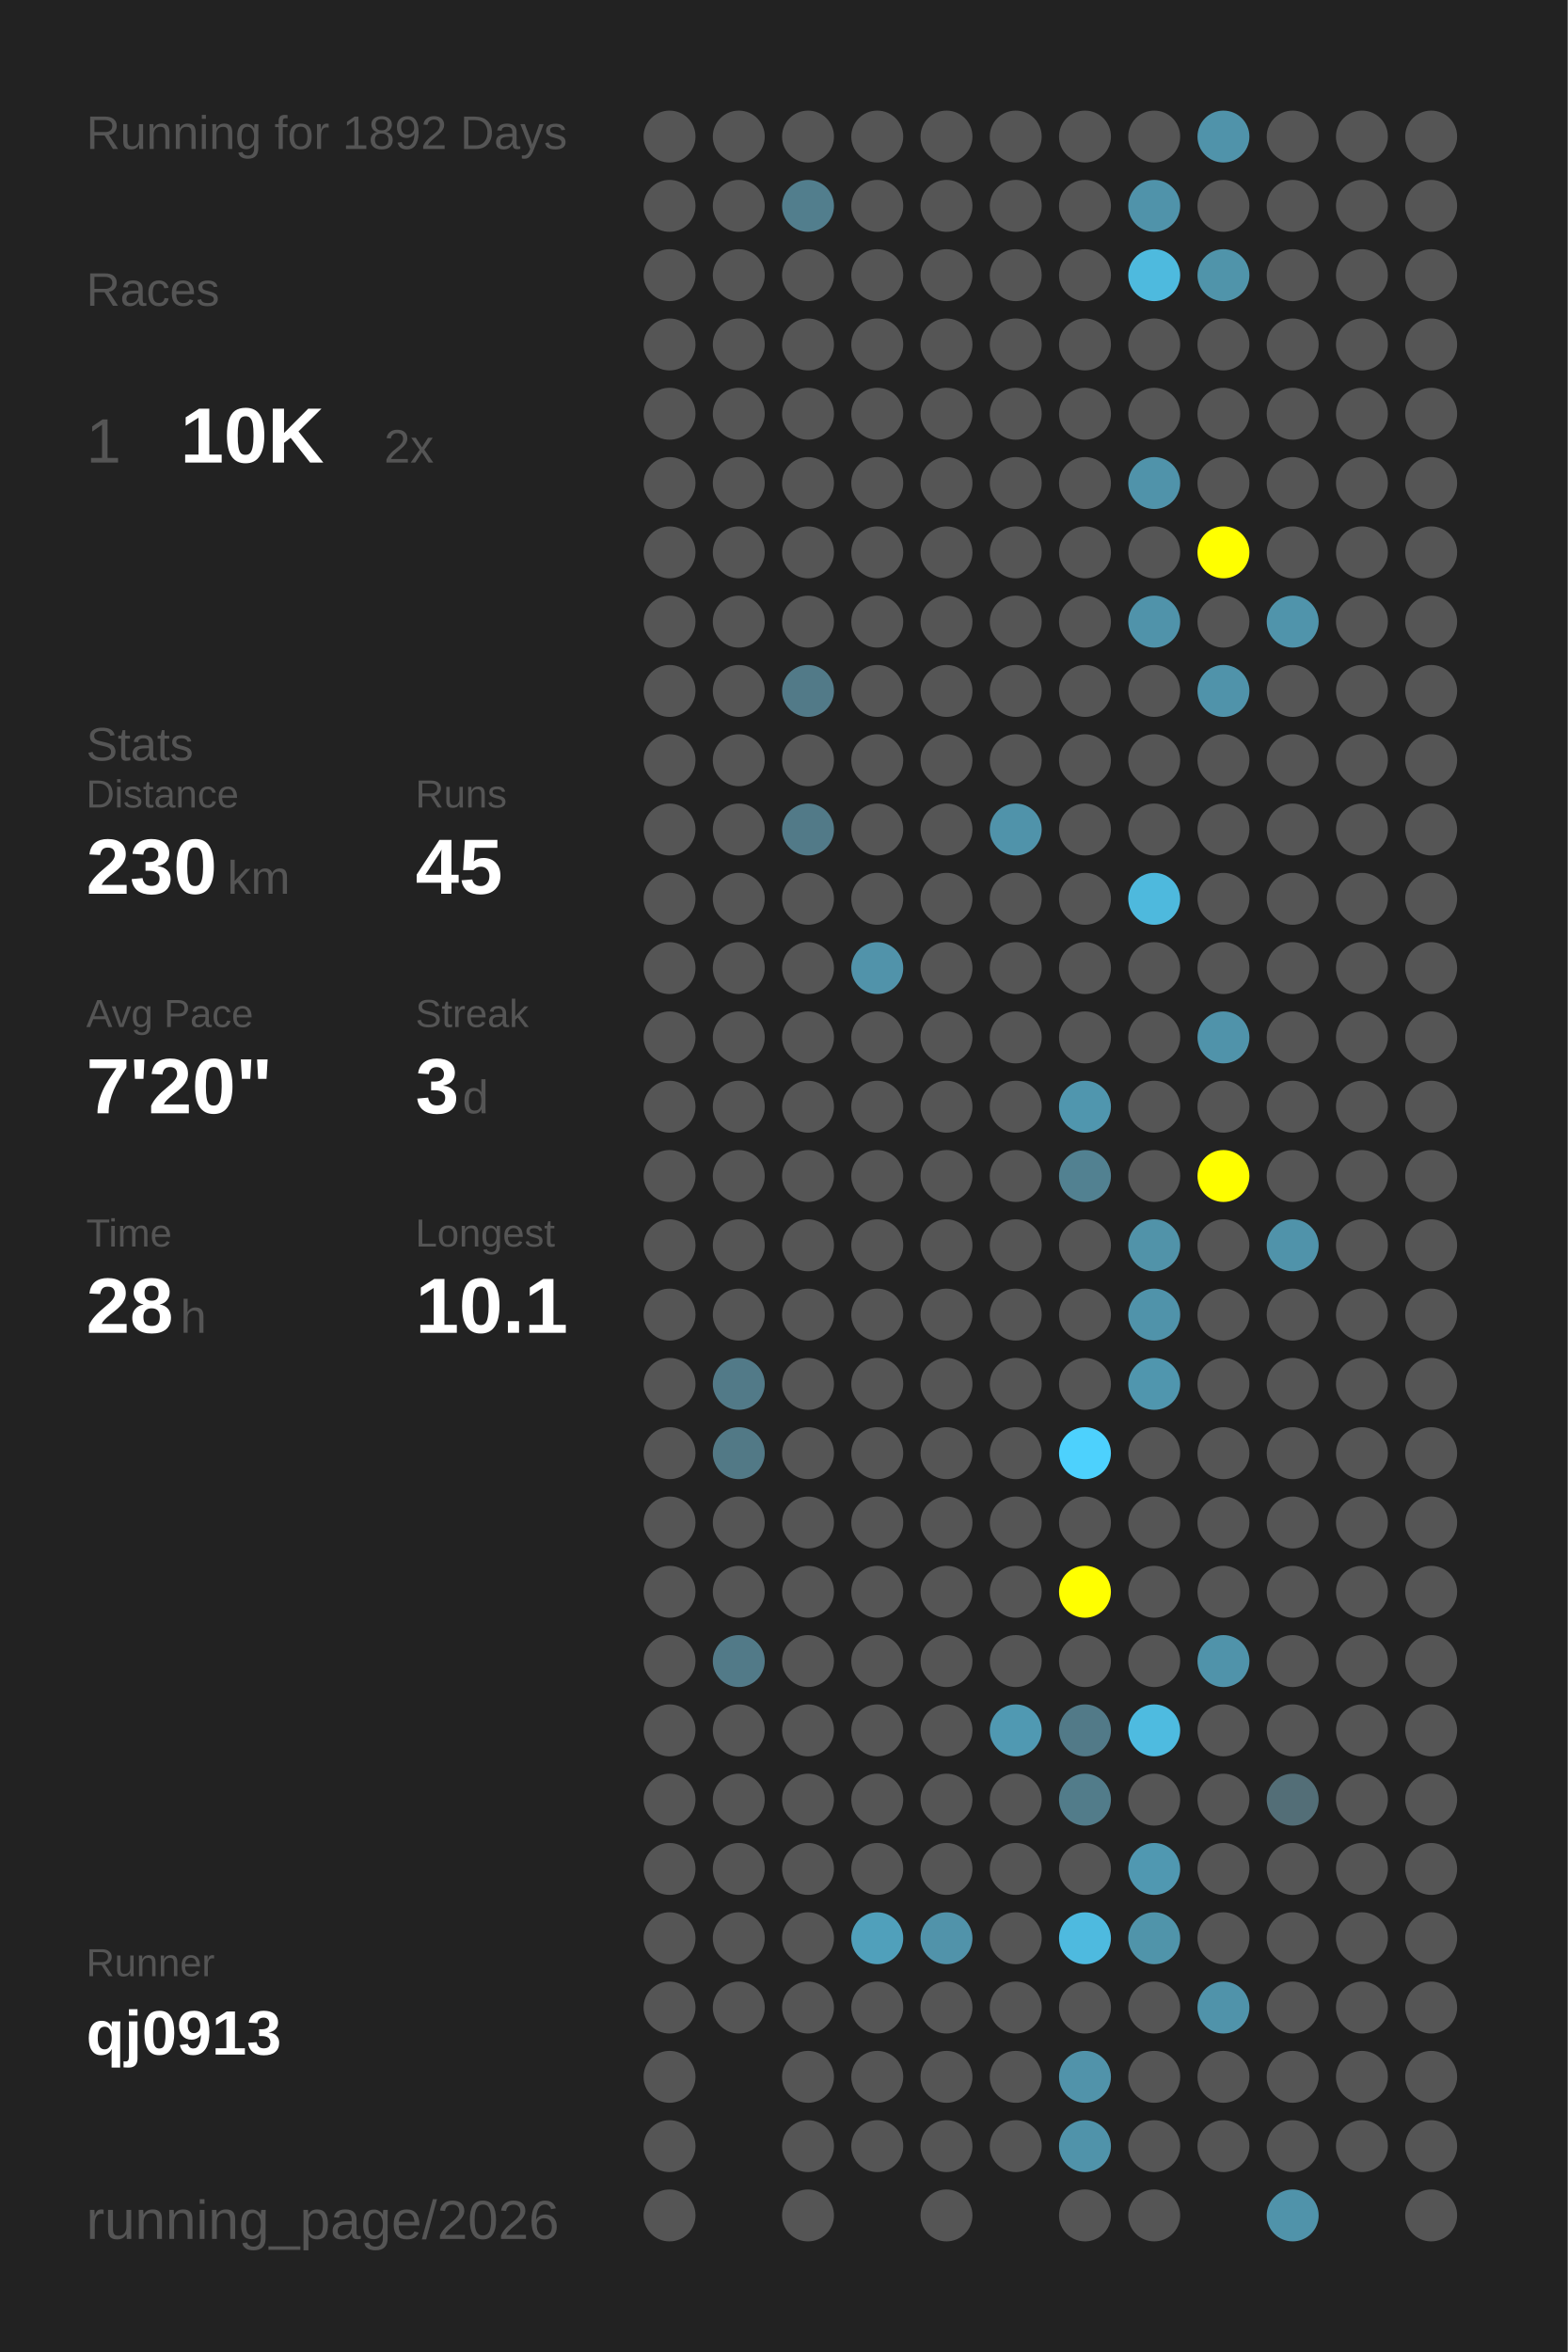
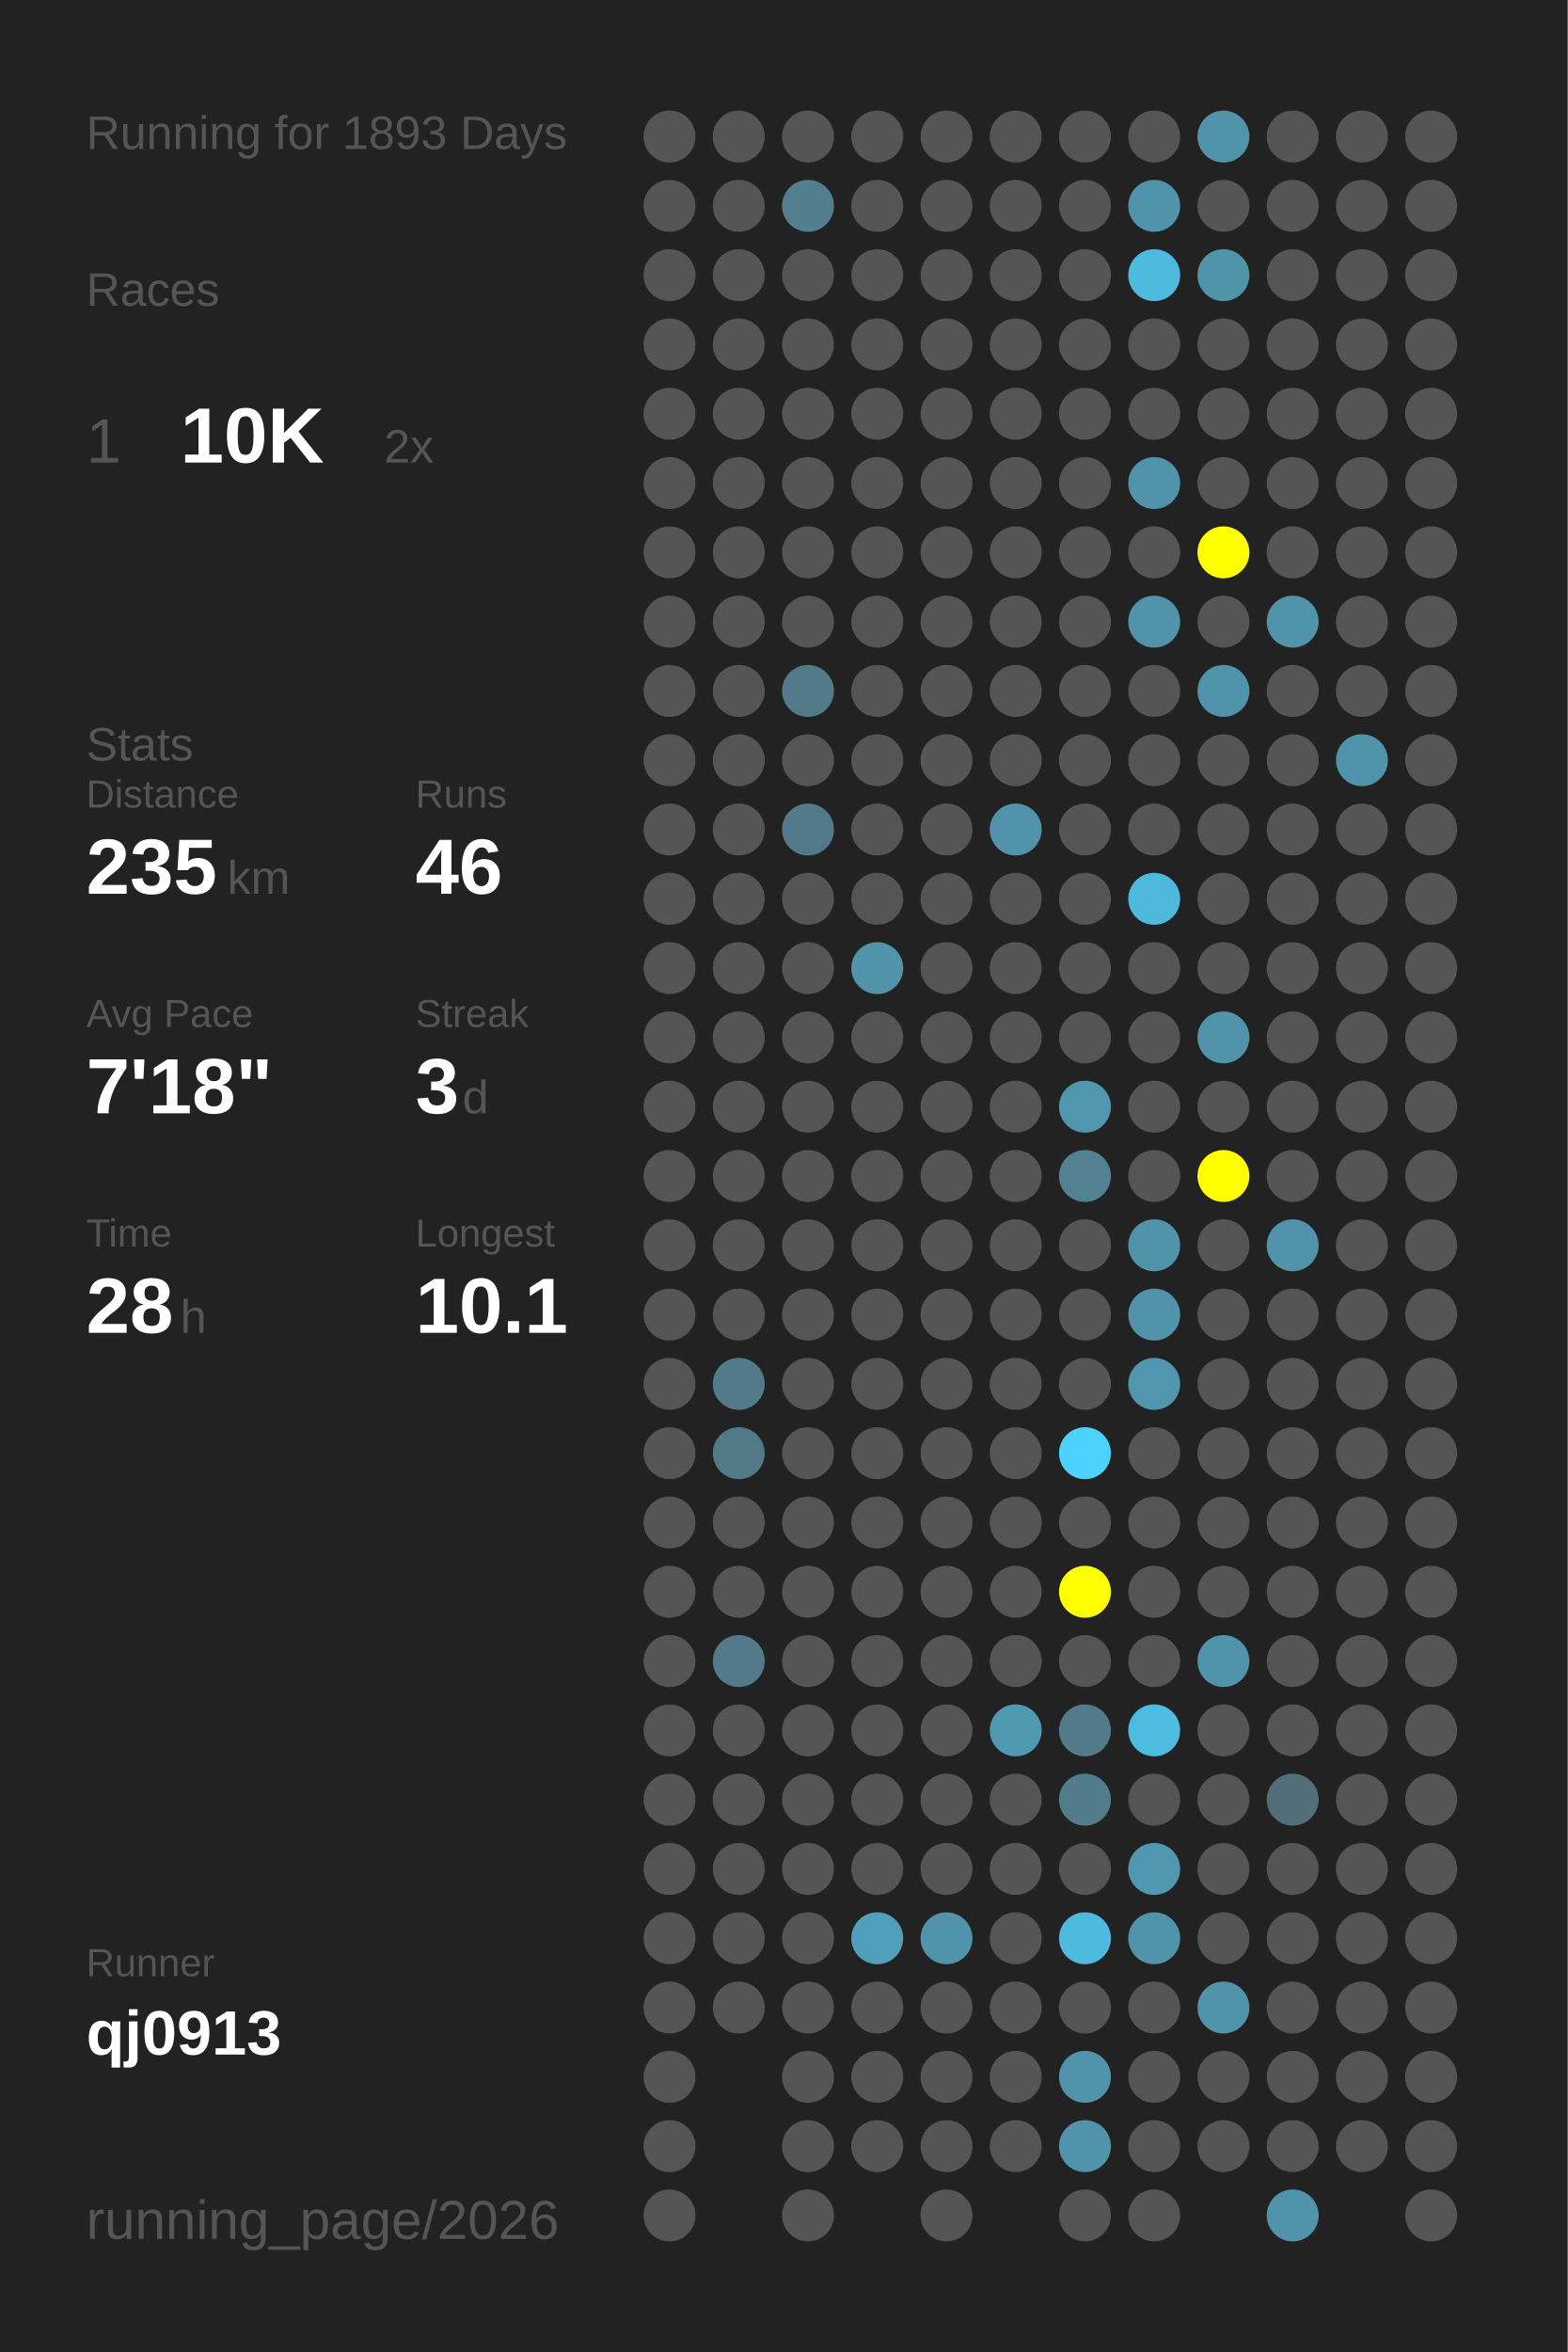
<svg xmlns="http://www.w3.org/2000/svg" baseProfile="full" height="300mm" version="1.1" viewBox="0,0,200,300" width="200mm">
  <defs />
  <rect fill="#222222" height="300" width="200" x="0" y="0" />
-   <text fill="#555555" style="font-size:6px; font-family:Arial;" x="11" y="19">Running for 1892 Days</text>
+   <text fill="#555555" style="font-size:6px; font-family:Arial;" x="11" y="19">Running for 1893 Days</text>
  <text fill="#555555" style="font-size:6px; font-family:Arial;" x="11" y="39">Races</text>
  <text fill="#555555" style="font-size:8px; font-family:Arial;" x="11" y="59">1</text>
  <text fill="#FFFFFF" style="font-size:10px; font-family:Arial; font-weight:bold;" x="23" y="59">10K</text>
  <text fill="#555555" style="font-size:6px; font-family:Arial;" x="49" y="59">2x</text>
  <text fill="#555555" style="font-size:6px; font-family:Arial;" x="11" y="97">Stats</text>
  <text fill="#555555" style="font-size:5px; font-family:Arial;" x="11" y="103">Distance</text>
-   <text fill="#FFFFFF" style="font-size:10px; font-family:Arial; font-weight:bold;" x="11" y="114">230</text>
+   <text fill="#FFFFFF" style="font-size:10px; font-family:Arial; font-weight:bold;" x="11" y="114">235</text>
  <text fill="#555555" style="font-size:6px; font-family:Arial;" x="29" y="114">km</text>
  <text fill="#555555" style="font-size:5px; font-family:Arial;" x="53" y="103">Runs</text>
-   <text fill="#FFFFFF" style="font-size:10px; font-family:Arial; font-weight:bold;" x="53" y="114">45</text>
+   <text fill="#FFFFFF" style="font-size:10px; font-family:Arial; font-weight:bold;" x="53" y="114">46</text>
  <text fill="#555555" style="font-size:5px; font-family:Arial;" x="11" y="131">Avg Pace</text>
-   <text fill="#FFFFFF" style="font-size:10px; font-family:Arial; font-weight:bold;" x="11" y="142">7'20"</text>
+   <text fill="#FFFFFF" style="font-size:10px; font-family:Arial; font-weight:bold;" x="11" y="142">7'18"</text>
  <text fill="#555555" style="font-size:5px; font-family:Arial;" x="53" y="131">Streak</text>
  <text fill="#FFFFFF" style="font-size:10px; font-family:Arial; font-weight:bold;" x="53" y="142">3</text>
  <text fill="#555555" style="font-size:6px; font-family:Arial;" x="59" y="142">d</text>
  <text fill="#555555" style="font-size:5px; font-family:Arial;" x="11" y="159">Time</text>
  <text fill="#FFFFFF" style="font-size:10px; font-family:Arial; font-weight:bold;" x="11" y="170">28</text>
  <text fill="#555555" style="font-size:6px; font-family:Arial;" x="23" y="170">h</text>
  <text fill="#555555" style="font-size:5px; font-family:Arial;" x="53" y="159">Longest</text>
  <text fill="#FFFFFF" style="font-size:10px; font-family:Arial; font-weight:bold;" x="53" y="170">10.1</text>
  <text fill="#555555" style="font-size:5px; font-family:Arial;" x="11" y="252.065">Runner</text>
  <text fill="#FFFFFF" style="font-size:8px; font-family:Arial; font-weight:bold;" x="11" y="262.065">qj0913</text>
  <text fill="#555555" style="font-size:7px; font-family:Arial;" x="11" y="285.581">running_page/2026</text>
  <circle cx="85.417" cy="17.419" fill="#555555" r="3.312" />
  <circle cx="85.417" cy="26.258" fill="#555555" r="3.312" />
  <circle cx="85.417" cy="35.097" fill="#555555" r="3.312" />
  <circle cx="85.417" cy="43.935" fill="#555555" r="3.312" />
  <circle cx="85.417" cy="52.774" fill="#555555" r="3.312" />
  <circle cx="85.417" cy="61.613" fill="#555555" r="3.312" />
  <circle cx="85.417" cy="70.452" fill="#555555" r="3.312" />
  <circle cx="85.417" cy="79.29" fill="#555555" r="3.312" />
  <circle cx="85.417" cy="88.129" fill="#555555" r="3.312" />
  <circle cx="85.417" cy="96.968" fill="#555555" r="3.312" />
  <circle cx="85.417" cy="105.806" fill="#555555" r="3.312" />
  <circle cx="85.417" cy="114.645" fill="#555555" r="3.312" />
  <circle cx="85.417" cy="123.484" fill="#555555" r="3.312" />
  <circle cx="85.417" cy="132.323" fill="#555555" r="3.312" />
  <circle cx="85.417" cy="141.161" fill="#555555" r="3.312" />
  <circle cx="85.417" cy="150" fill="#555555" r="3.312" />
  <circle cx="85.417" cy="158.839" fill="#555555" r="3.312" />
  <circle cx="85.417" cy="167.677" fill="#555555" r="3.312" />
  <circle cx="85.417" cy="176.516" fill="#555555" r="3.312" />
  <circle cx="85.417" cy="185.355" fill="#555555" r="3.312" />
  <circle cx="85.417" cy="194.194" fill="#555555" r="3.312" />
  <circle cx="85.417" cy="203.032" fill="#555555" r="3.312" />
  <circle cx="85.417" cy="211.871" fill="#555555" r="3.312" />
  <circle cx="85.417" cy="220.71" fill="#555555" r="3.312" />
  <circle cx="85.417" cy="229.548" fill="#555555" r="3.312" />
  <circle cx="85.417" cy="238.387" fill="#555555" r="3.312" />
  <circle cx="85.417" cy="247.226" fill="#555555" r="3.312" />
  <circle cx="85.417" cy="256.065" fill="#555555" r="3.312" />
  <circle cx="85.417" cy="264.903" fill="#555555" r="3.312" />
  <circle cx="85.417" cy="273.742" fill="#555555" r="3.312" />
  <circle cx="85.417" cy="282.581" fill="#555555" r="3.312" />
  <circle cx="94.25" cy="17.419" fill="#555555" r="3.312" />
  <circle cx="94.25" cy="26.258" fill="#555555" r="3.312" />
  <circle cx="94.25" cy="35.097" fill="#555555" r="3.312" />
  <circle cx="94.25" cy="43.935" fill="#555555" r="3.312" />
  <circle cx="94.25" cy="52.774" fill="#555555" r="3.312" />
  <circle cx="94.25" cy="61.613" fill="#555555" r="3.312" />
  <circle cx="94.25" cy="70.452" fill="#555555" r="3.312" />
  <circle cx="94.25" cy="79.29" fill="#555555" r="3.312" />
  <circle cx="94.25" cy="88.129" fill="#555555" r="3.312" />
  <circle cx="94.25" cy="96.968" fill="#555555" r="3.312" />
  <circle cx="94.25" cy="105.806" fill="#555555" r="3.312" />
  <circle cx="94.25" cy="114.645" fill="#555555" r="3.312" />
  <circle cx="94.25" cy="123.484" fill="#555555" r="3.312" />
  <circle cx="94.25" cy="132.323" fill="#555555" r="3.312" />
  <circle cx="94.25" cy="141.161" fill="#555555" r="3.312" />
  <circle cx="94.25" cy="150" fill="#555555" r="3.312" />
  <circle cx="94.25" cy="158.839" fill="#555555" r="3.312" />
  <circle cx="94.25" cy="167.677" fill="#555555" r="3.312" />
  <circle cx="94.25" cy="176.516" fill="#527a88" r="3.312" />
  <circle cx="94.25" cy="185.355" fill="#527986" r="3.312" />
  <circle cx="94.25" cy="194.194" fill="#555555" r="3.312" />
  <circle cx="94.25" cy="203.032" fill="#555555" r="3.312" />
  <circle cx="94.25" cy="211.871" fill="#527a88" r="3.312" />
  <circle cx="94.25" cy="220.71" fill="#555555" r="3.312" />
  <circle cx="94.25" cy="229.548" fill="#555555" r="3.312" />
  <circle cx="94.25" cy="238.387" fill="#555555" r="3.312" />
  <circle cx="94.25" cy="247.226" fill="#555555" r="3.312" />
  <circle cx="94.25" cy="256.065" fill="#555555" r="3.312" />
  <circle cx="103.083" cy="17.419" fill="#555555" r="3.312" />
  <circle cx="103.083" cy="26.258" fill="#527e8d" r="3.312" />
  <circle cx="103.083" cy="35.097" fill="#555555" r="3.312" />
  <circle cx="103.083" cy="43.935" fill="#555555" r="3.312" />
  <circle cx="103.083" cy="52.774" fill="#555555" r="3.312" />
  <circle cx="103.083" cy="61.613" fill="#555555" r="3.312" />
  <circle cx="103.083" cy="70.452" fill="#555555" r="3.312" />
  <circle cx="103.083" cy="79.29" fill="#555555" r="3.312" />
  <circle cx="103.083" cy="88.129" fill="#527a88" r="3.312" />
  <circle cx="103.083" cy="96.968" fill="#555555" r="3.312" />
  <circle cx="103.083" cy="105.806" fill="#527a88" r="3.312" />
  <circle cx="103.083" cy="114.645" fill="#555555" r="3.312" />
  <circle cx="103.083" cy="123.484" fill="#555555" r="3.312" />
  <circle cx="103.083" cy="132.323" fill="#555555" r="3.312" />
  <circle cx="103.083" cy="141.161" fill="#555555" r="3.312" />
  <circle cx="103.083" cy="150" fill="#555555" r="3.312" />
  <circle cx="103.083" cy="158.839" fill="#555555" r="3.312" />
  <circle cx="103.083" cy="167.677" fill="#555555" r="3.312" />
  <circle cx="103.083" cy="176.516" fill="#555555" r="3.312" />
  <circle cx="103.083" cy="185.355" fill="#555555" r="3.312" />
  <circle cx="103.083" cy="194.194" fill="#555555" r="3.312" />
  <circle cx="103.083" cy="203.032" fill="#555555" r="3.312" />
  <circle cx="103.083" cy="211.871" fill="#555555" r="3.312" />
  <circle cx="103.083" cy="220.71" fill="#555555" r="3.312" />
  <circle cx="103.083" cy="229.548" fill="#555555" r="3.312" />
  <circle cx="103.083" cy="238.387" fill="#555555" r="3.312" />
  <circle cx="103.083" cy="247.226" fill="#555555" r="3.312" />
  <circle cx="103.083" cy="256.065" fill="#555555" r="3.312" />
  <circle cx="103.083" cy="264.903" fill="#555555" r="3.312" />
  <circle cx="103.083" cy="273.742" fill="#555555" r="3.312" />
  <circle cx="103.083" cy="282.581" fill="#555555" r="3.312" />
  <circle cx="111.917" cy="17.419" fill="#555555" r="3.312" />
  <circle cx="111.917" cy="26.258" fill="#555555" r="3.312" />
  <circle cx="111.917" cy="35.097" fill="#555555" r="3.312" />
  <circle cx="111.917" cy="43.935" fill="#555555" r="3.312" />
  <circle cx="111.917" cy="52.774" fill="#555555" r="3.312" />
  <circle cx="111.917" cy="61.613" fill="#555555" r="3.312" />
  <circle cx="111.917" cy="70.452" fill="#555555" r="3.312" />
  <circle cx="111.917" cy="79.29" fill="#555555" r="3.312" />
  <circle cx="111.917" cy="88.129" fill="#555555" r="3.312" />
  <circle cx="111.917" cy="96.968" fill="#555555" r="3.312" />
  <circle cx="111.917" cy="105.806" fill="#555555" r="3.312" />
  <circle cx="111.917" cy="114.645" fill="#555555" r="3.312" />
  <circle cx="111.917" cy="123.484" fill="#5193aa" r="3.312" />
  <circle cx="111.917" cy="132.323" fill="#555555" r="3.312" />
  <circle cx="111.917" cy="141.161" fill="#555555" r="3.312" />
  <circle cx="111.917" cy="150" fill="#555555" r="3.312" />
  <circle cx="111.917" cy="158.839" fill="#555555" r="3.312" />
  <circle cx="111.917" cy="167.677" fill="#555555" r="3.312" />
  <circle cx="111.917" cy="176.516" fill="#555555" r="3.312" />
  <circle cx="111.917" cy="185.355" fill="#555555" r="3.312" />
  <circle cx="111.917" cy="194.194" fill="#555555" r="3.312" />
  <circle cx="111.917" cy="203.032" fill="#555555" r="3.312" />
  <circle cx="111.917" cy="211.871" fill="#555555" r="3.312" />
  <circle cx="111.917" cy="220.71" fill="#555555" r="3.312" />
  <circle cx="111.917" cy="229.548" fill="#555555" r="3.312" />
  <circle cx="111.917" cy="238.387" fill="#555555" r="3.312" />
  <circle cx="111.917" cy="247.226" fill="#50a0bb" r="3.312" />
  <circle cx="111.917" cy="256.065" fill="#555555" r="3.312" />
  <circle cx="111.917" cy="264.903" fill="#555555" r="3.312" />
  <circle cx="111.917" cy="273.742" fill="#555555" r="3.312" />
  <circle cx="120.75" cy="17.419" fill="#555555" r="3.312" />
  <circle cx="120.75" cy="26.258" fill="#555555" r="3.312" />
  <circle cx="120.75" cy="35.097" fill="#555555" r="3.312" />
  <circle cx="120.75" cy="43.935" fill="#555555" r="3.312" />
  <circle cx="120.75" cy="52.774" fill="#555555" r="3.312" />
  <circle cx="120.75" cy="61.613" fill="#555555" r="3.312" />
  <circle cx="120.75" cy="70.452" fill="#555555" r="3.312" />
  <circle cx="120.75" cy="79.29" fill="#555555" r="3.312" />
  <circle cx="120.75" cy="88.129" fill="#555555" r="3.312" />
  <circle cx="120.75" cy="96.968" fill="#555555" r="3.312" />
  <circle cx="120.75" cy="105.806" fill="#555555" r="3.312" />
  <circle cx="120.75" cy="114.645" fill="#555555" r="3.312" />
  <circle cx="120.75" cy="123.484" fill="#555555" r="3.312" />
  <circle cx="120.75" cy="132.323" fill="#555555" r="3.312" />
  <circle cx="120.75" cy="141.161" fill="#555555" r="3.312" />
  <circle cx="120.75" cy="150" fill="#555555" r="3.312" />
  <circle cx="120.75" cy="158.839" fill="#555555" r="3.312" />
  <circle cx="120.75" cy="167.677" fill="#555555" r="3.312" />
  <circle cx="120.75" cy="176.516" fill="#555555" r="3.312" />
  <circle cx="120.75" cy="185.355" fill="#555555" r="3.312" />
  <circle cx="120.75" cy="194.194" fill="#555555" r="3.312" />
  <circle cx="120.75" cy="203.032" fill="#555555" r="3.312" />
  <circle cx="120.75" cy="211.871" fill="#555555" r="3.312" />
  <circle cx="120.75" cy="220.71" fill="#555555" r="3.312" />
  <circle cx="120.75" cy="229.548" fill="#555555" r="3.312" />
  <circle cx="120.75" cy="238.387" fill="#555555" r="3.312" />
  <circle cx="120.75" cy="247.226" fill="#5193aa" r="3.312" />
  <circle cx="120.75" cy="256.065" fill="#555555" r="3.312" />
  <circle cx="120.75" cy="264.903" fill="#555555" r="3.312" />
  <circle cx="120.75" cy="273.742" fill="#555555" r="3.312" />
  <circle cx="120.75" cy="282.581" fill="#555555" r="3.312" />
  <circle cx="129.583" cy="17.419" fill="#555555" r="3.312" />
  <circle cx="129.583" cy="26.258" fill="#555555" r="3.312" />
  <circle cx="129.583" cy="35.097" fill="#555555" r="3.312" />
  <circle cx="129.583" cy="43.935" fill="#555555" r="3.312" />
  <circle cx="129.583" cy="52.774" fill="#555555" r="3.312" />
  <circle cx="129.583" cy="61.613" fill="#555555" r="3.312" />
  <circle cx="129.583" cy="70.452" fill="#555555" r="3.312" />
  <circle cx="129.583" cy="79.29" fill="#555555" r="3.312" />
  <circle cx="129.583" cy="88.129" fill="#555555" r="3.312" />
  <circle cx="129.583" cy="96.968" fill="#555555" r="3.312" />
  <circle cx="129.583" cy="105.806" fill="#5093aa" r="3.312" />
  <circle cx="129.583" cy="114.645" fill="#555555" r="3.312" />
  <circle cx="129.583" cy="123.484" fill="#555555" r="3.312" />
  <circle cx="129.583" cy="132.323" fill="#555555" r="3.312" />
  <circle cx="129.583" cy="141.161" fill="#555555" r="3.312" />
  <circle cx="129.583" cy="150" fill="#555555" r="3.312" />
  <circle cx="129.583" cy="158.839" fill="#555555" r="3.312" />
  <circle cx="129.583" cy="167.677" fill="#555555" r="3.312" />
  <circle cx="129.583" cy="176.516" fill="#555555" r="3.312" />
  <circle cx="129.583" cy="185.355" fill="#555555" r="3.312" />
  <circle cx="129.583" cy="194.194" fill="#555555" r="3.312" />
  <circle cx="129.583" cy="203.032" fill="#555555" r="3.312" />
  <circle cx="129.583" cy="211.871" fill="#555555" r="3.312" />
  <circle cx="129.583" cy="220.71" fill="#5099b2" r="3.312" />
  <circle cx="129.583" cy="229.548" fill="#555555" r="3.312" />
  <circle cx="129.583" cy="238.387" fill="#555555" r="3.312" />
  <circle cx="129.583" cy="247.226" fill="#555555" r="3.312" />
  <circle cx="129.583" cy="256.065" fill="#555555" r="3.312" />
  <circle cx="129.583" cy="264.903" fill="#555555" r="3.312" />
  <circle cx="129.583" cy="273.742" fill="#555555" r="3.312" />
  <circle cx="138.417" cy="17.419" fill="#555555" r="3.312" />
  <circle cx="138.417" cy="26.258" fill="#555555" r="3.312" />
  <circle cx="138.417" cy="35.097" fill="#555555" r="3.312" />
  <circle cx="138.417" cy="43.935" fill="#555555" r="3.312" />
  <circle cx="138.417" cy="52.774" fill="#555555" r="3.312" />
  <circle cx="138.417" cy="61.613" fill="#555555" r="3.312" />
  <circle cx="138.417" cy="70.452" fill="#555555" r="3.312" />
  <circle cx="138.417" cy="79.29" fill="#555555" r="3.312" />
  <circle cx="138.417" cy="88.129" fill="#555555" r="3.312" />
  <circle cx="138.417" cy="96.968" fill="#555555" r="3.312" />
  <circle cx="138.417" cy="105.806" fill="#555555" r="3.312" />
  <circle cx="138.417" cy="114.645" fill="#555555" r="3.312" />
  <circle cx="138.417" cy="123.484" fill="#555555" r="3.312" />
  <circle cx="138.417" cy="132.323" fill="#555555" r="3.312" />
  <circle cx="138.417" cy="141.161" fill="#5096ae" r="3.312" />
  <circle cx="138.417" cy="150" fill="#528191" r="3.312" />
  <circle cx="138.417" cy="158.839" fill="#555555" r="3.312" />
  <circle cx="138.417" cy="167.677" fill="#555555" r="3.312" />
  <circle cx="138.417" cy="176.516" fill="#555555" r="3.312" />
  <circle cx="138.417" cy="185.355" fill="#4dd1fd" r="3.312" />
  <circle cx="138.417" cy="194.194" fill="#555555" r="3.312" />
  <circle cx="138.417" cy="203.032" fill="#FFFF00" r="3.312" />
  <circle cx="138.417" cy="211.871" fill="#555555" r="3.312" />
  <circle cx="138.417" cy="220.71" fill="#527a88" r="3.312" />
  <circle cx="138.417" cy="229.548" fill="#527c8a" r="3.312" />
  <circle cx="138.417" cy="238.387" fill="#555555" r="3.312" />
  <circle cx="138.417" cy="247.226" fill="#4ebadf" r="3.312" />
  <circle cx="138.417" cy="256.065" fill="#555555" r="3.312" />
  <circle cx="138.417" cy="264.903" fill="#5193aa" r="3.312" />
  <circle cx="138.417" cy="273.742" fill="#5093aa" r="3.312" />
  <circle cx="138.417" cy="282.581" fill="#555555" r="3.312" />
  <circle cx="147.25" cy="17.419" fill="#555555" r="3.312" />
  <circle cx="147.25" cy="26.258" fill="#5093aa" r="3.312" />
  <circle cx="147.25" cy="35.097" fill="#4ebade" r="3.312" />
  <circle cx="147.25" cy="43.935" fill="#555555" r="3.312" />
  <circle cx="147.25" cy="52.774" fill="#555555" r="3.312" />
  <circle cx="147.25" cy="61.613" fill="#5093aa" r="3.312" />
  <circle cx="147.25" cy="70.452" fill="#555555" r="3.312" />
  <circle cx="147.25" cy="79.29" fill="#5093aa" r="3.312" />
  <circle cx="147.25" cy="88.129" fill="#555555" r="3.312" />
  <circle cx="147.25" cy="96.968" fill="#555555" r="3.312" />
  <circle cx="147.25" cy="105.806" fill="#555555" r="3.312" />
  <circle cx="147.25" cy="114.645" fill="#4eb9dd" r="3.312" />
  <circle cx="147.25" cy="123.484" fill="#555555" r="3.312" />
  <circle cx="147.25" cy="132.323" fill="#555555" r="3.312" />
  <circle cx="147.25" cy="141.161" fill="#555555" r="3.312" />
  <circle cx="147.25" cy="150" fill="#555555" r="3.312" />
  <circle cx="147.25" cy="158.839" fill="#5193a9" r="3.312" />
  <circle cx="147.25" cy="167.677" fill="#5093aa" r="3.312" />
  <circle cx="147.25" cy="176.516" fill="#5096ae" r="3.312" />
  <circle cx="147.25" cy="185.355" fill="#555555" r="3.312" />
  <circle cx="147.25" cy="194.194" fill="#555555" r="3.312" />
  <circle cx="147.25" cy="203.032" fill="#555555" r="3.312" />
  <circle cx="147.25" cy="211.871" fill="#555555" r="3.312" />
  <circle cx="147.25" cy="220.71" fill="#4ebbe0" r="3.312" />
  <circle cx="147.25" cy="229.548" fill="#555555" r="3.312" />
  <circle cx="147.25" cy="238.387" fill="#5098b1" r="3.312" />
  <circle cx="147.25" cy="247.226" fill="#5094aa" r="3.312" />
  <circle cx="147.25" cy="256.065" fill="#555555" r="3.312" />
  <circle cx="147.25" cy="264.903" fill="#555555" r="3.312" />
  <circle cx="147.25" cy="273.742" fill="#555555" r="3.312" />
  <circle cx="147.25" cy="282.581" fill="#555555" r="3.312" />
  <circle cx="156.083" cy="17.419" fill="#5093aa" r="3.312" />
  <circle cx="156.083" cy="26.258" fill="#555555" r="3.312" />
  <circle cx="156.083" cy="35.097" fill="#5094aa" r="3.312" />
  <circle cx="156.083" cy="43.935" fill="#555555" r="3.312" />
  <circle cx="156.083" cy="52.774" fill="#555555" r="3.312" />
  <circle cx="156.083" cy="61.613" fill="#555555" r="3.312" />
  <circle cx="156.083" cy="70.452" fill="#FFFF00" r="3.312" />
  <circle cx="156.083" cy="79.29" fill="#555555" r="3.312" />
  <circle cx="156.083" cy="88.129" fill="#5093aa" r="3.312" />
  <circle cx="156.083" cy="96.968" fill="#555555" r="3.312" />
  <circle cx="156.083" cy="105.806" fill="#555555" r="3.312" />
  <circle cx="156.083" cy="114.645" fill="#555555" r="3.312" />
  <circle cx="156.083" cy="123.484" fill="#555555" r="3.312" />
  <circle cx="156.083" cy="132.323" fill="#5093aa" r="3.312" />
  <circle cx="156.083" cy="141.161" fill="#555555" r="3.312" />
  <circle cx="156.083" cy="150" fill="#FFFF00" r="3.312" />
  <circle cx="156.083" cy="158.839" fill="#555555" r="3.312" />
  <circle cx="156.083" cy="167.677" fill="#555555" r="3.312" />
  <circle cx="156.083" cy="176.516" fill="#555555" r="3.312" />
  <circle cx="156.083" cy="185.355" fill="#555555" r="3.312" />
  <circle cx="156.083" cy="194.194" fill="#555555" r="3.312" />
  <circle cx="156.083" cy="203.032" fill="#555555" r="3.312" />
  <circle cx="156.083" cy="211.871" fill="#5093aa" r="3.312" />
  <circle cx="156.083" cy="220.71" fill="#555555" r="3.312" />
  <circle cx="156.083" cy="229.548" fill="#555555" r="3.312" />
  <circle cx="156.083" cy="238.387" fill="#555555" r="3.312" />
  <circle cx="156.083" cy="247.226" fill="#555555" r="3.312" />
  <circle cx="156.083" cy="256.065" fill="#5093aa" r="3.312" />
  <circle cx="156.083" cy="264.903" fill="#555555" r="3.312" />
  <circle cx="156.083" cy="273.742" fill="#555555" r="3.312" />
  <circle cx="164.917" cy="17.419" fill="#555555" r="3.312" />
  <circle cx="164.917" cy="26.258" fill="#555555" r="3.312" />
  <circle cx="164.917" cy="35.097" fill="#555555" r="3.312" />
  <circle cx="164.917" cy="43.935" fill="#555555" r="3.312" />
  <circle cx="164.917" cy="52.774" fill="#555555" r="3.312" />
  <circle cx="164.917" cy="61.613" fill="#555555" r="3.312" />
  <circle cx="164.917" cy="70.452" fill="#555555" r="3.312" />
  <circle cx="164.917" cy="79.29" fill="#5094ab" r="3.312" />
  <circle cx="164.917" cy="88.129" fill="#555555" r="3.312" />
  <circle cx="164.917" cy="96.968" fill="#555555" r="3.312" />
  <circle cx="164.917" cy="105.806" fill="#555555" r="3.312" />
  <circle cx="164.917" cy="114.645" fill="#555555" r="3.312" />
  <circle cx="164.917" cy="123.484" fill="#555555" r="3.312" />
  <circle cx="164.917" cy="132.323" fill="#555555" r="3.312" />
  <circle cx="164.917" cy="141.161" fill="#555555" r="3.312" />
  <circle cx="164.917" cy="150" fill="#555555" r="3.312" />
  <circle cx="164.917" cy="158.839" fill="#5093aa" r="3.312" />
  <circle cx="164.917" cy="167.677" fill="#555555" r="3.312" />
  <circle cx="164.917" cy="176.516" fill="#555555" r="3.312" />
  <circle cx="164.917" cy="185.355" fill="#555555" r="3.312" />
  <circle cx="164.917" cy="194.194" fill="#555555" r="3.312" />
  <circle cx="164.917" cy="203.032" fill="#555555" r="3.312" />
  <circle cx="164.917" cy="211.871" fill="#555555" r="3.312" />
  <circle cx="164.917" cy="220.71" fill="#555555" r="3.312" />
  <circle cx="164.917" cy="229.548" fill="#536e77" r="3.312" />
  <circle cx="164.917" cy="238.387" fill="#555555" r="3.312" />
  <circle cx="164.917" cy="247.226" fill="#555555" r="3.312" />
  <circle cx="164.917" cy="256.065" fill="#555555" r="3.312" />
  <circle cx="164.917" cy="264.903" fill="#555555" r="3.312" />
  <circle cx="164.917" cy="273.742" fill="#555555" r="3.312" />
  <circle cx="164.917" cy="282.581" fill="#5093aa" r="3.312" />
  <circle cx="173.75" cy="17.419" fill="#555555" r="3.312" />
  <circle cx="173.75" cy="26.258" fill="#555555" r="3.312" />
  <circle cx="173.75" cy="35.097" fill="#555555" r="3.312" />
  <circle cx="173.75" cy="43.935" fill="#555555" r="3.312" />
  <circle cx="173.75" cy="52.774" fill="#555555" r="3.312" />
  <circle cx="173.75" cy="61.613" fill="#555555" r="3.312" />
  <circle cx="173.75" cy="70.452" fill="#555555" r="3.312" />
  <circle cx="173.75" cy="79.29" fill="#555555" r="3.312" />
  <circle cx="173.75" cy="88.129" fill="#555555" r="3.312" />
-   <circle cx="173.75" cy="96.968" fill="#555555" r="3.312" />
+   <circle cx="173.75" cy="96.968" fill="#5094ab" r="3.312" />
  <circle cx="173.75" cy="105.806" fill="#555555" r="3.312" />
  <circle cx="173.75" cy="114.645" fill="#555555" r="3.312" />
  <circle cx="173.75" cy="123.484" fill="#555555" r="3.312" />
  <circle cx="173.75" cy="132.323" fill="#555555" r="3.312" />
  <circle cx="173.75" cy="141.161" fill="#555555" r="3.312" />
  <circle cx="173.75" cy="150" fill="#555555" r="3.312" />
  <circle cx="173.75" cy="158.839" fill="#555555" r="3.312" />
  <circle cx="173.75" cy="167.677" fill="#555555" r="3.312" />
  <circle cx="173.75" cy="176.516" fill="#555555" r="3.312" />
  <circle cx="173.75" cy="185.355" fill="#555555" r="3.312" />
  <circle cx="173.75" cy="194.194" fill="#555555" r="3.312" />
  <circle cx="173.75" cy="203.032" fill="#555555" r="3.312" />
  <circle cx="173.75" cy="211.871" fill="#555555" r="3.312" />
  <circle cx="173.75" cy="220.71" fill="#555555" r="3.312" />
  <circle cx="173.75" cy="229.548" fill="#555555" r="3.312" />
  <circle cx="173.75" cy="238.387" fill="#555555" r="3.312" />
  <circle cx="173.75" cy="247.226" fill="#555555" r="3.312" />
  <circle cx="173.75" cy="256.065" fill="#555555" r="3.312" />
  <circle cx="173.75" cy="264.903" fill="#555555" r="3.312" />
  <circle cx="173.75" cy="273.742" fill="#555555" r="3.312" />
  <circle cx="182.583" cy="17.419" fill="#555555" r="3.312" />
  <circle cx="182.583" cy="26.258" fill="#555555" r="3.312" />
  <circle cx="182.583" cy="35.097" fill="#555555" r="3.312" />
  <circle cx="182.583" cy="43.935" fill="#555555" r="3.312" />
  <circle cx="182.583" cy="52.774" fill="#555555" r="3.312" />
  <circle cx="182.583" cy="61.613" fill="#555555" r="3.312" />
  <circle cx="182.583" cy="70.452" fill="#555555" r="3.312" />
  <circle cx="182.583" cy="79.29" fill="#555555" r="3.312" />
  <circle cx="182.583" cy="88.129" fill="#555555" r="3.312" />
  <circle cx="182.583" cy="96.968" fill="#555555" r="3.312" />
  <circle cx="182.583" cy="105.806" fill="#555555" r="3.312" />
  <circle cx="182.583" cy="114.645" fill="#555555" r="3.312" />
  <circle cx="182.583" cy="123.484" fill="#555555" r="3.312" />
  <circle cx="182.583" cy="132.323" fill="#555555" r="3.312" />
  <circle cx="182.583" cy="141.161" fill="#555555" r="3.312" />
  <circle cx="182.583" cy="150" fill="#555555" r="3.312" />
  <circle cx="182.583" cy="158.839" fill="#555555" r="3.312" />
  <circle cx="182.583" cy="167.677" fill="#555555" r="3.312" />
  <circle cx="182.583" cy="176.516" fill="#555555" r="3.312" />
  <circle cx="182.583" cy="185.355" fill="#555555" r="3.312" />
  <circle cx="182.583" cy="194.194" fill="#555555" r="3.312" />
  <circle cx="182.583" cy="203.032" fill="#555555" r="3.312" />
  <circle cx="182.583" cy="211.871" fill="#555555" r="3.312" />
  <circle cx="182.583" cy="220.71" fill="#555555" r="3.312" />
  <circle cx="182.583" cy="229.548" fill="#555555" r="3.312" />
  <circle cx="182.583" cy="238.387" fill="#555555" r="3.312" />
  <circle cx="182.583" cy="247.226" fill="#555555" r="3.312" />
  <circle cx="182.583" cy="256.065" fill="#555555" r="3.312" />
  <circle cx="182.583" cy="264.903" fill="#555555" r="3.312" />
  <circle cx="182.583" cy="273.742" fill="#555555" r="3.312" />
  <circle cx="182.583" cy="282.581" fill="#555555" r="3.312" />
</svg>
